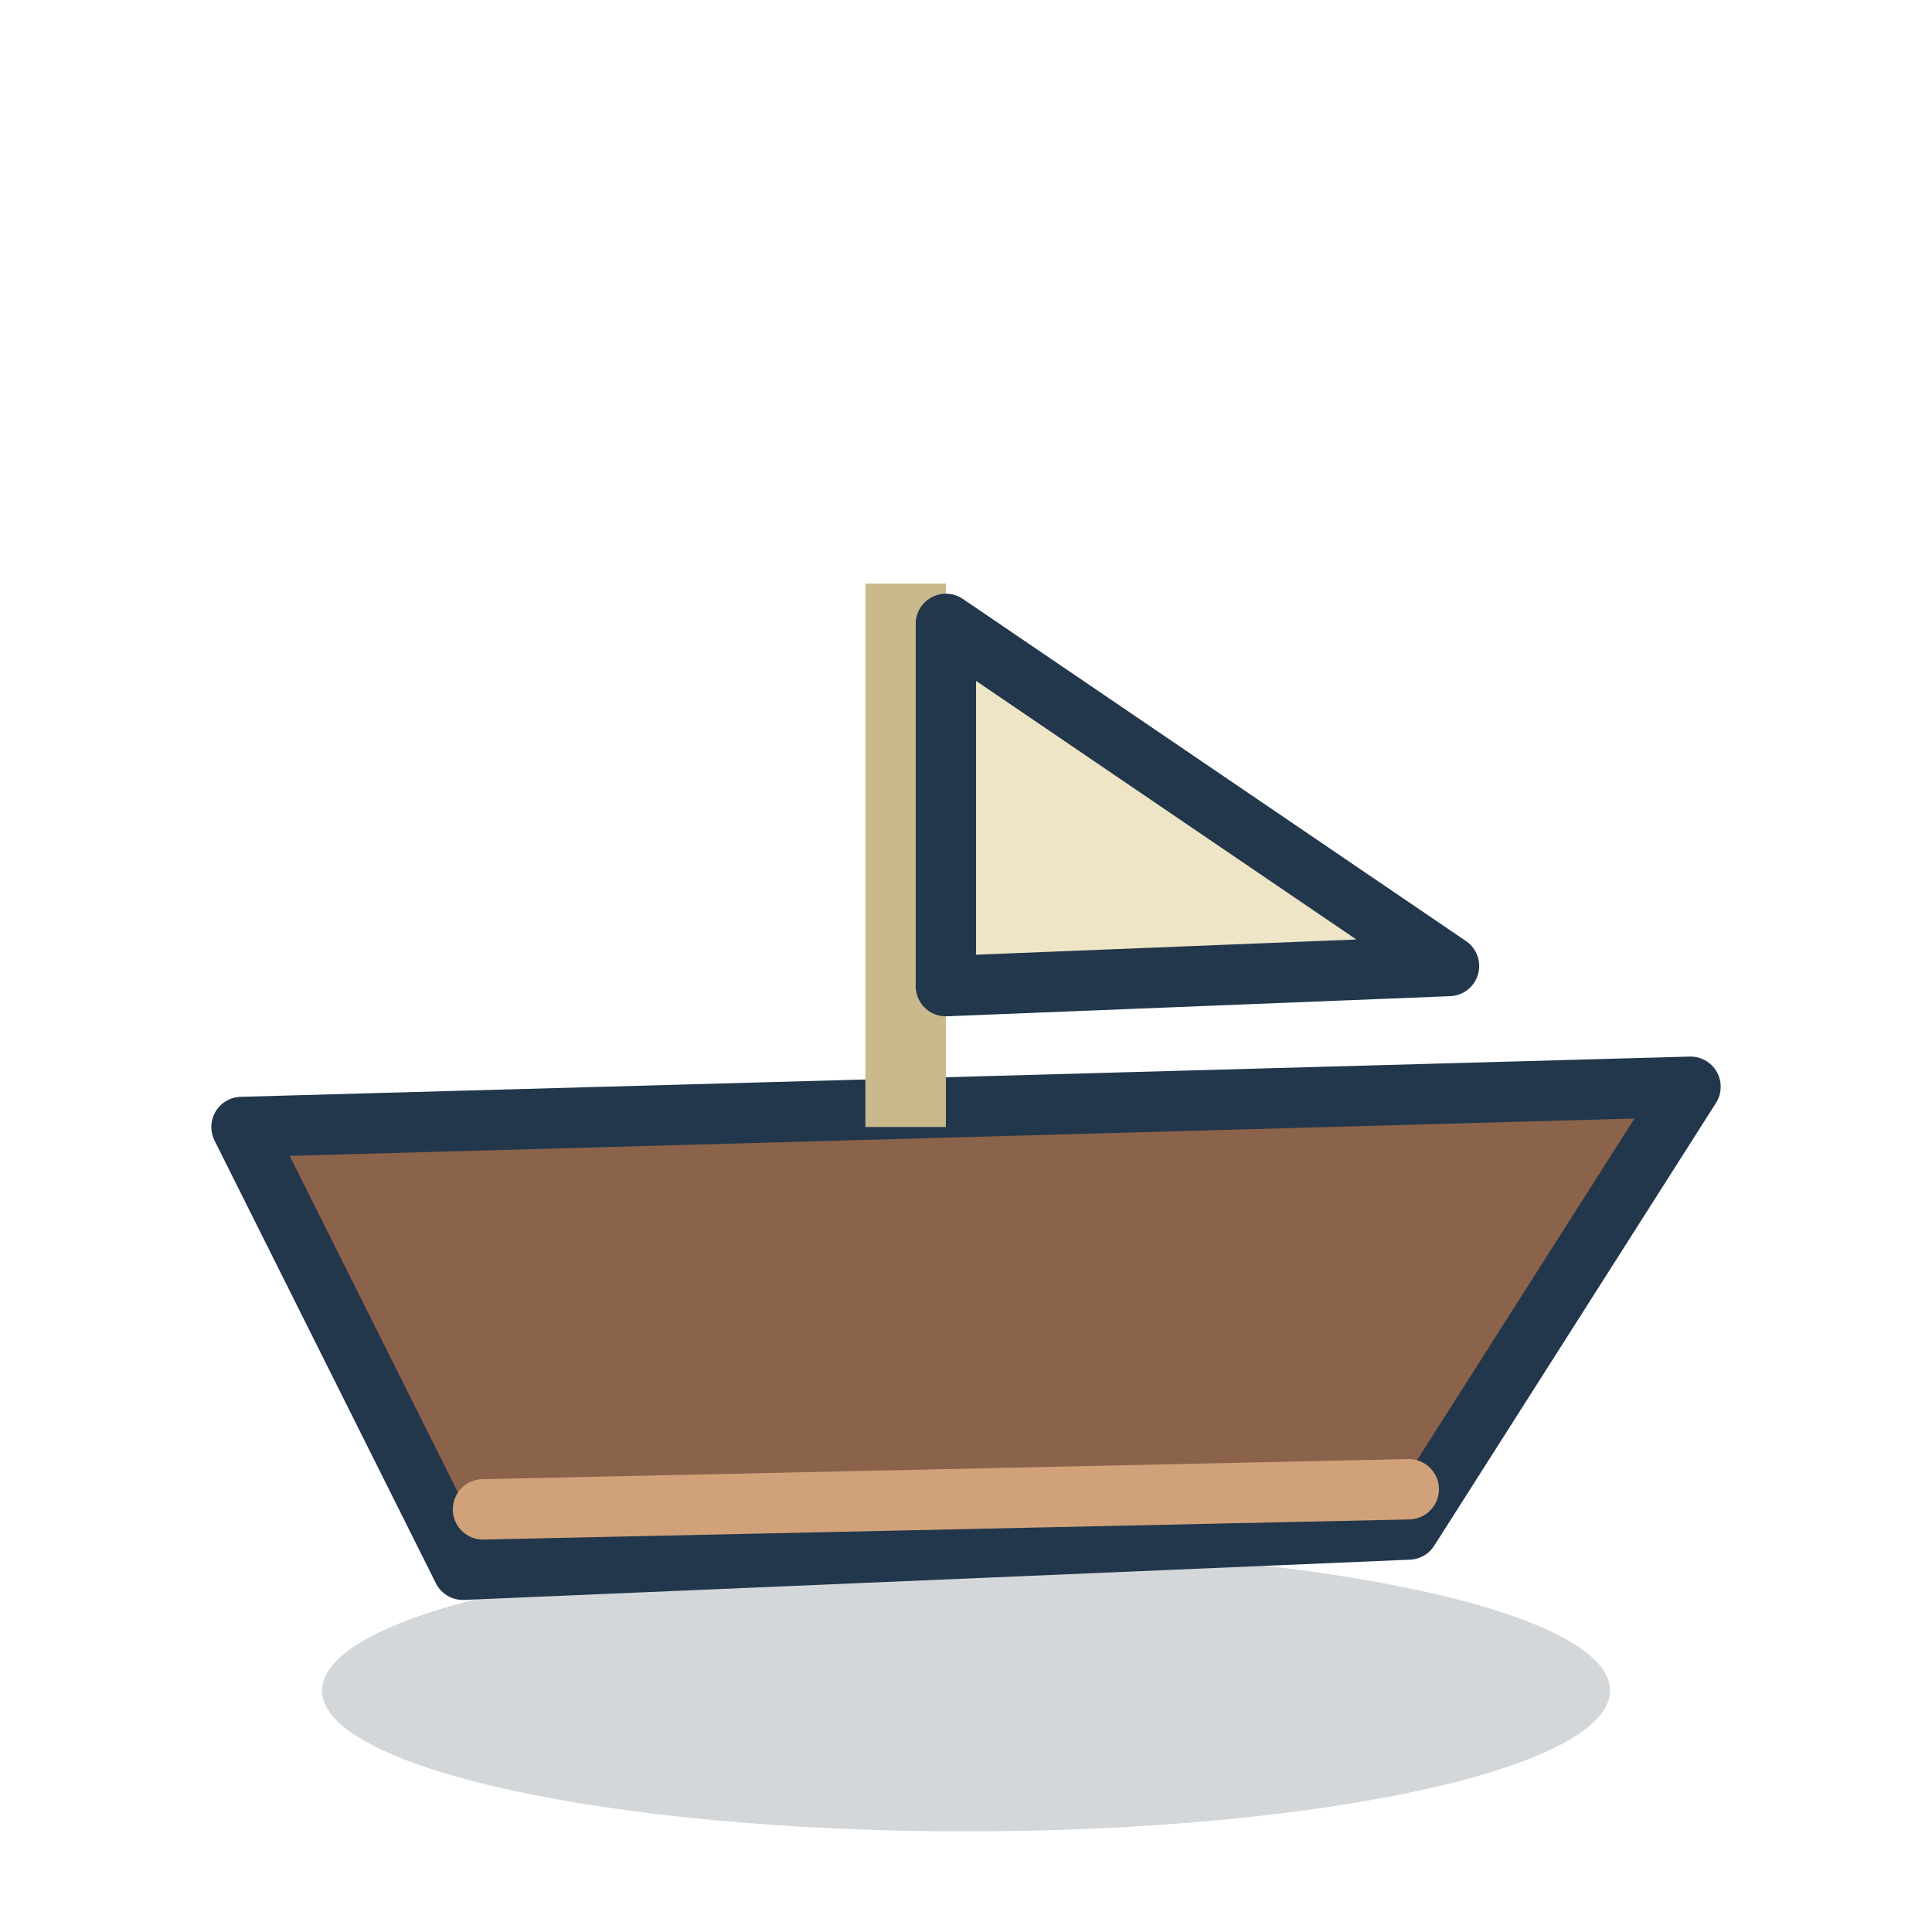
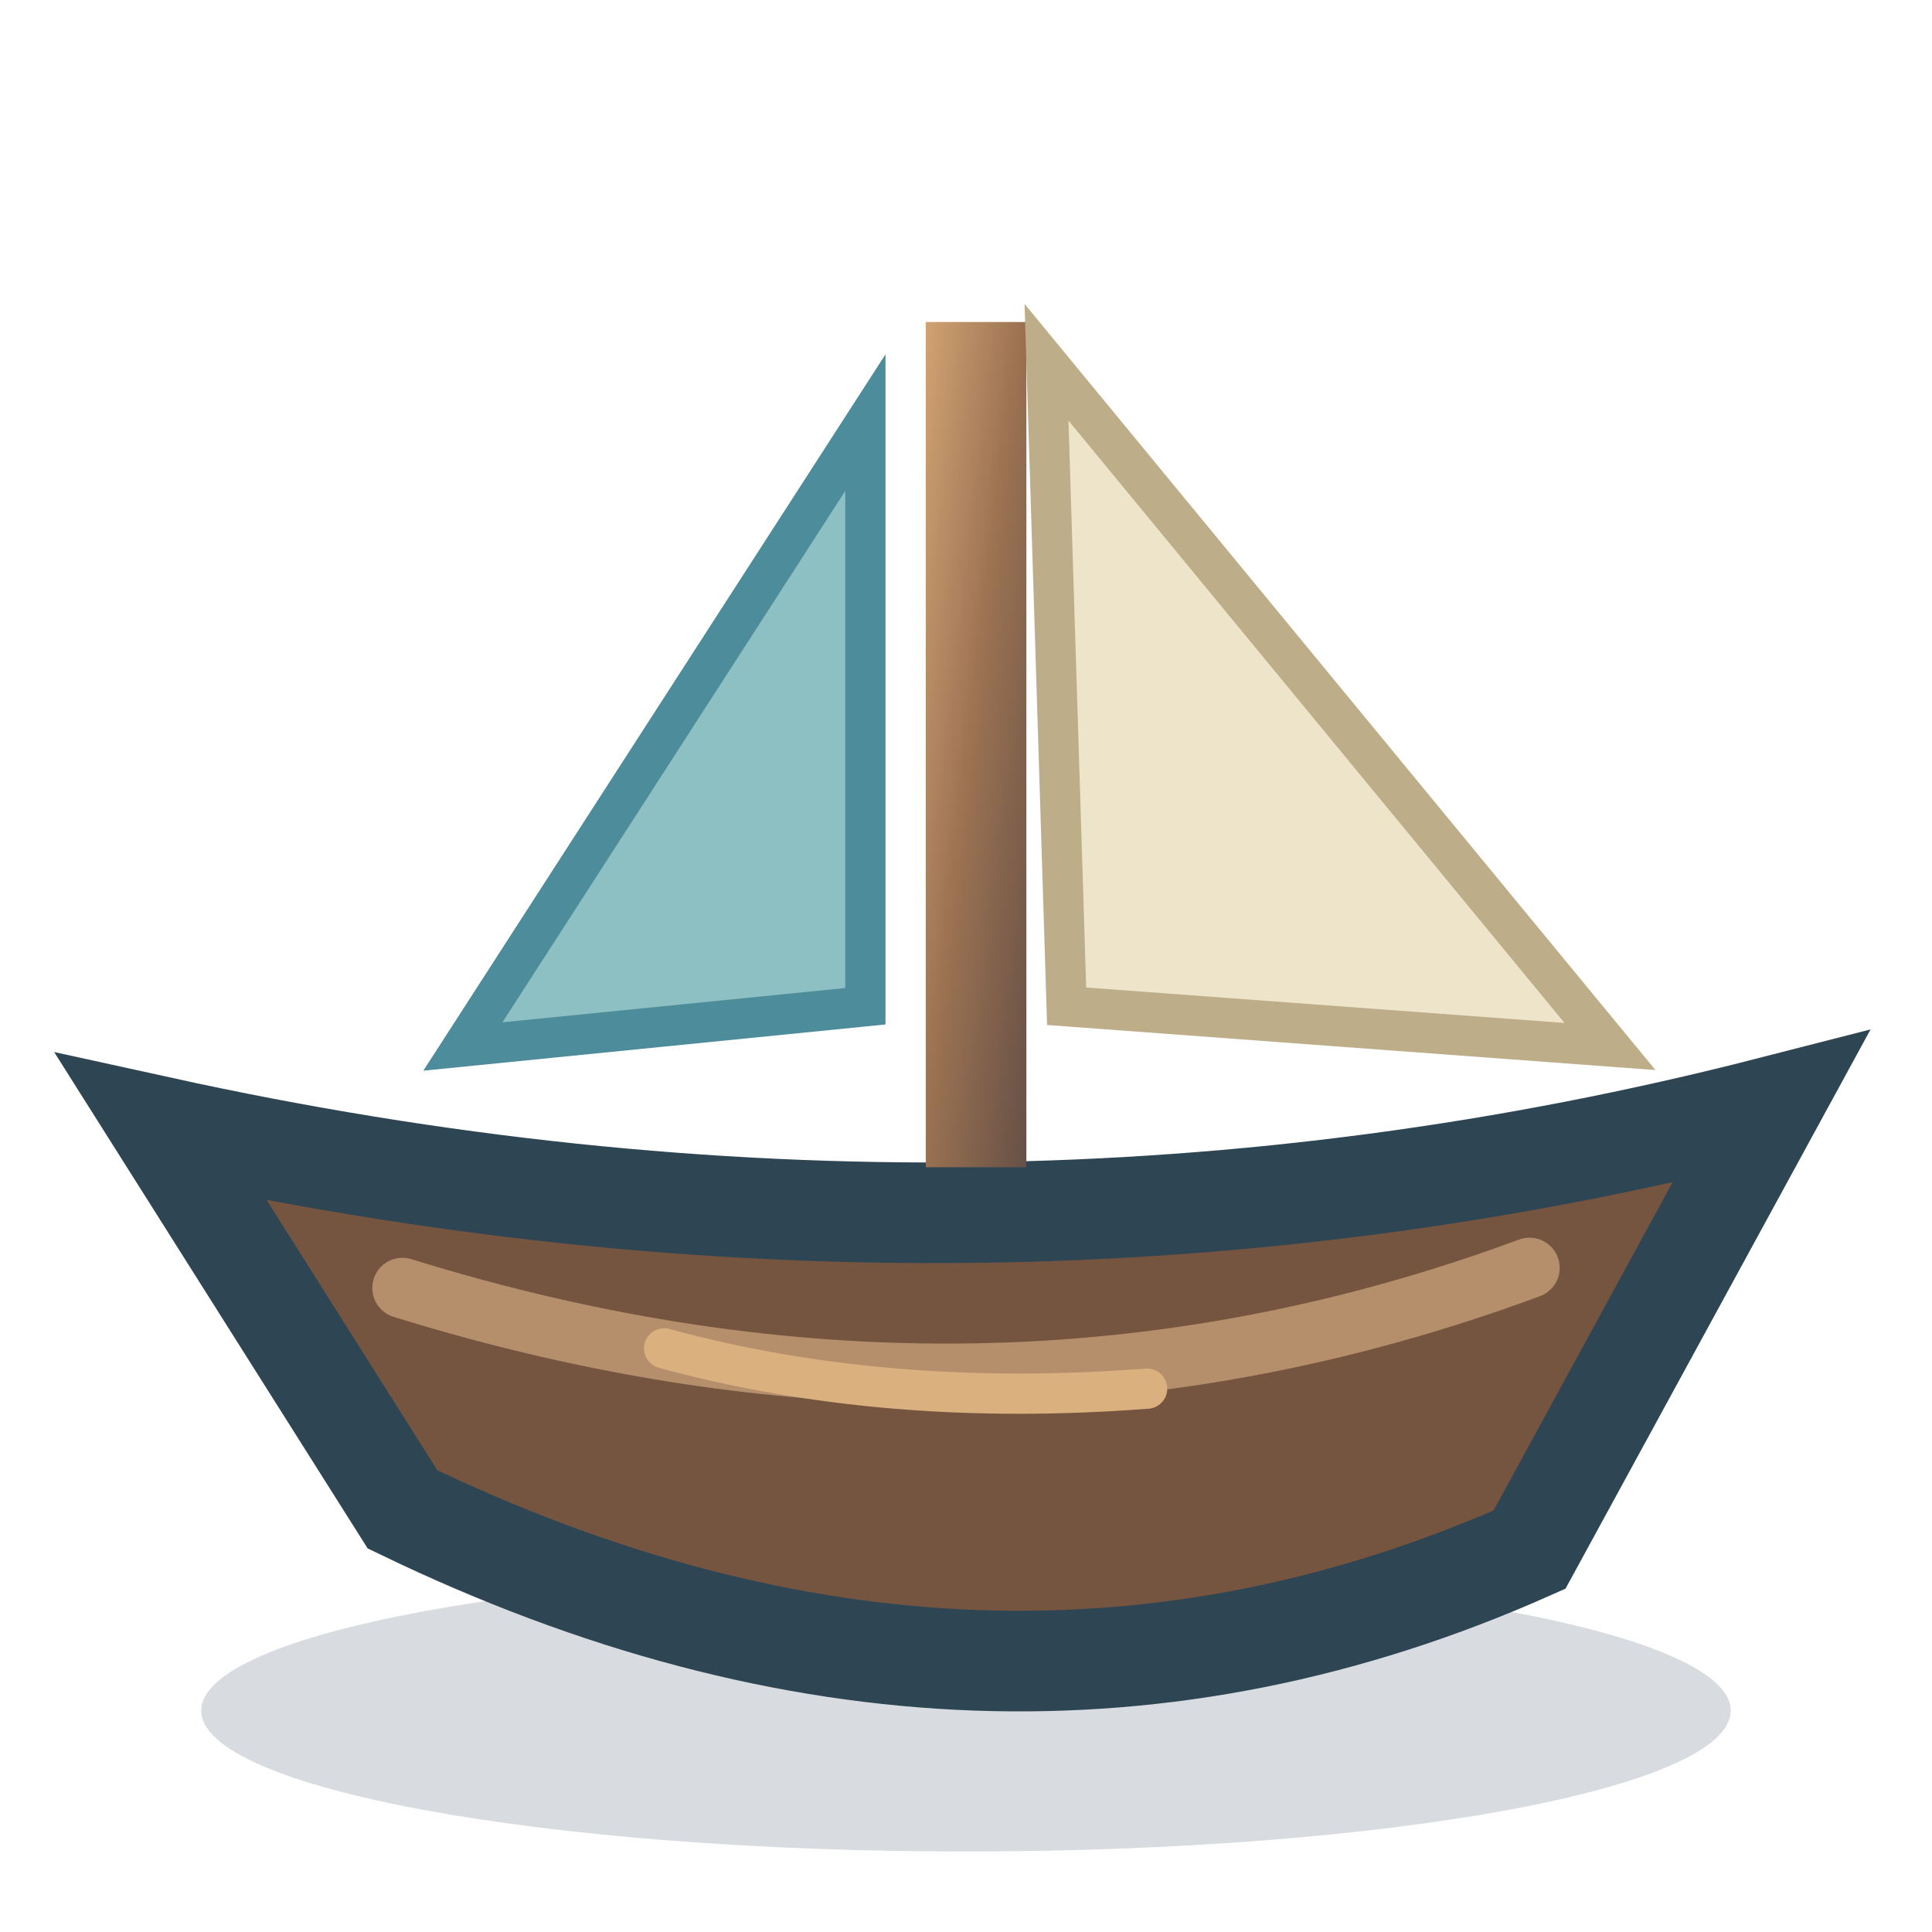
- <svg xmlns="http://www.w3.org/2000/svg" width="96" height="96" viewBox="0 0 96 96" shape-rendering="geometricPrecision">
+ <svg xmlns="http://www.w3.org/2000/svg" width="96" height="96" viewBox="0 0 96 96">
  <defs>
-     <linearGradient id="sky" x2="0" y2="1">
-       <stop stop-color="#2c6c91" />
-       <stop offset=".58" stop-color="#a0cbca" />
-       <stop offset="1" stop-color="#f6d7a7" />
+     <linearGradient id="wood" x1="0" y1="0" x2="1" y2="1">
+       <stop stop-color="#d1a273" />
+       <stop offset=".48" stop-color="#9b7252" />
+       <stop offset="1" stop-color="#665046" />
    </linearGradient>
-     <linearGradient id="sea" x2="0" y2="1">
-       <stop stop-color="#447f95" />
-       <stop offset="1" stop-color="#143c60" />
+     <linearGradient id="metal" x1="0" y1="0" x2="1" y2="1">
+       <stop stop-color="#d4cbbb" />
+       <stop offset=".38" stop-color="#96a4a0" />
+       <stop offset="1" stop-color="#405a69" />
    </linearGradient>
-     <linearGradient id="gold" x2="1" y2="1">
-       <stop stop-color="#fff4b4" />
-       <stop offset=".52" stop-color="#efc06e" />
-       <stop offset="1" stop-color="#9b7456" />
+     <linearGradient id="crystal" x1="0" y1="0" x2="1" y2="1">
+       <stop stop-color="#dffcf0" />
+       <stop offset=".5" stop-color="#8fe9e8" />
+       <stop offset="1" stop-color="#3a72ac" />
    </linearGradient>
-     <radialGradient id="halo">
-       <stop stop-color="#c9fff0" stop-opacity=".95" />
-       <stop offset="1" stop-color="#67cbd7" stop-opacity="0" />
+     <radialGradient id="lamp">
+       <stop stop-color="#fff2b7" stop-opacity="1" />
+       <stop offset=".35" stop-color="#f8ce7c" stop-opacity=".8" />
+       <stop offset="1" stop-color="#f4bf65" stop-opacity="0" />
    </radialGradient>
  </defs>
-   <ellipse cx="48" cy="84" rx="32" ry="7" fill="#28394933" stroke="none" stroke-width="0" />
-   <polygon points="12,56 84,54 70,76 23,78" fill="#8b624a" stroke="#22374b" stroke-width="3" stroke-linejoin="round" />
-   <rect x="43" y="29" width="4" height="27" fill="#c9b98c" stroke="none" stroke-width="0" />
-   <polygon points="47,31 72,48 47,49" fill="#eee5c7" stroke="#22374b" stroke-width="3" stroke-linejoin="round" />
-   <path d="M24 75 L70 74" fill="none" stroke="#d1a279" stroke-width="3" stroke-linecap="round" stroke-linejoin="round" />
+   <ellipse cx="48" cy="85" rx="38" ry="7" fill="#172f49" opacity=".17" />
+   <path d="M8 56 Q49 65 88 55 L76 77 Q49 89 20 75Z" fill="#765540" stroke="#2e4554" stroke-width="5" />
+   <path d="M20 64 Q49 73 76 63" fill="none" stroke="#b58e6c" stroke-width="3" stroke-linecap="round" stroke-linejoin="round" />
+   <rect x="46" y="16" width="5" height="42" fill="url(#wood)" />
+   <path d="M52 18 L80 52 L53 50Z" fill="#eee4c9" stroke="#bdad88" stroke-width="2" />
+   <path d="M43 21 L23 52 L43 50Z" fill="#8dc0c2" stroke="#4d8c9b" stroke-width="2" />
+   <path d="M33 67 Q44 70 57 69" fill="none" stroke="#dab07f" stroke-width="2" stroke-linecap="round" stroke-linejoin="round" />
</svg>
